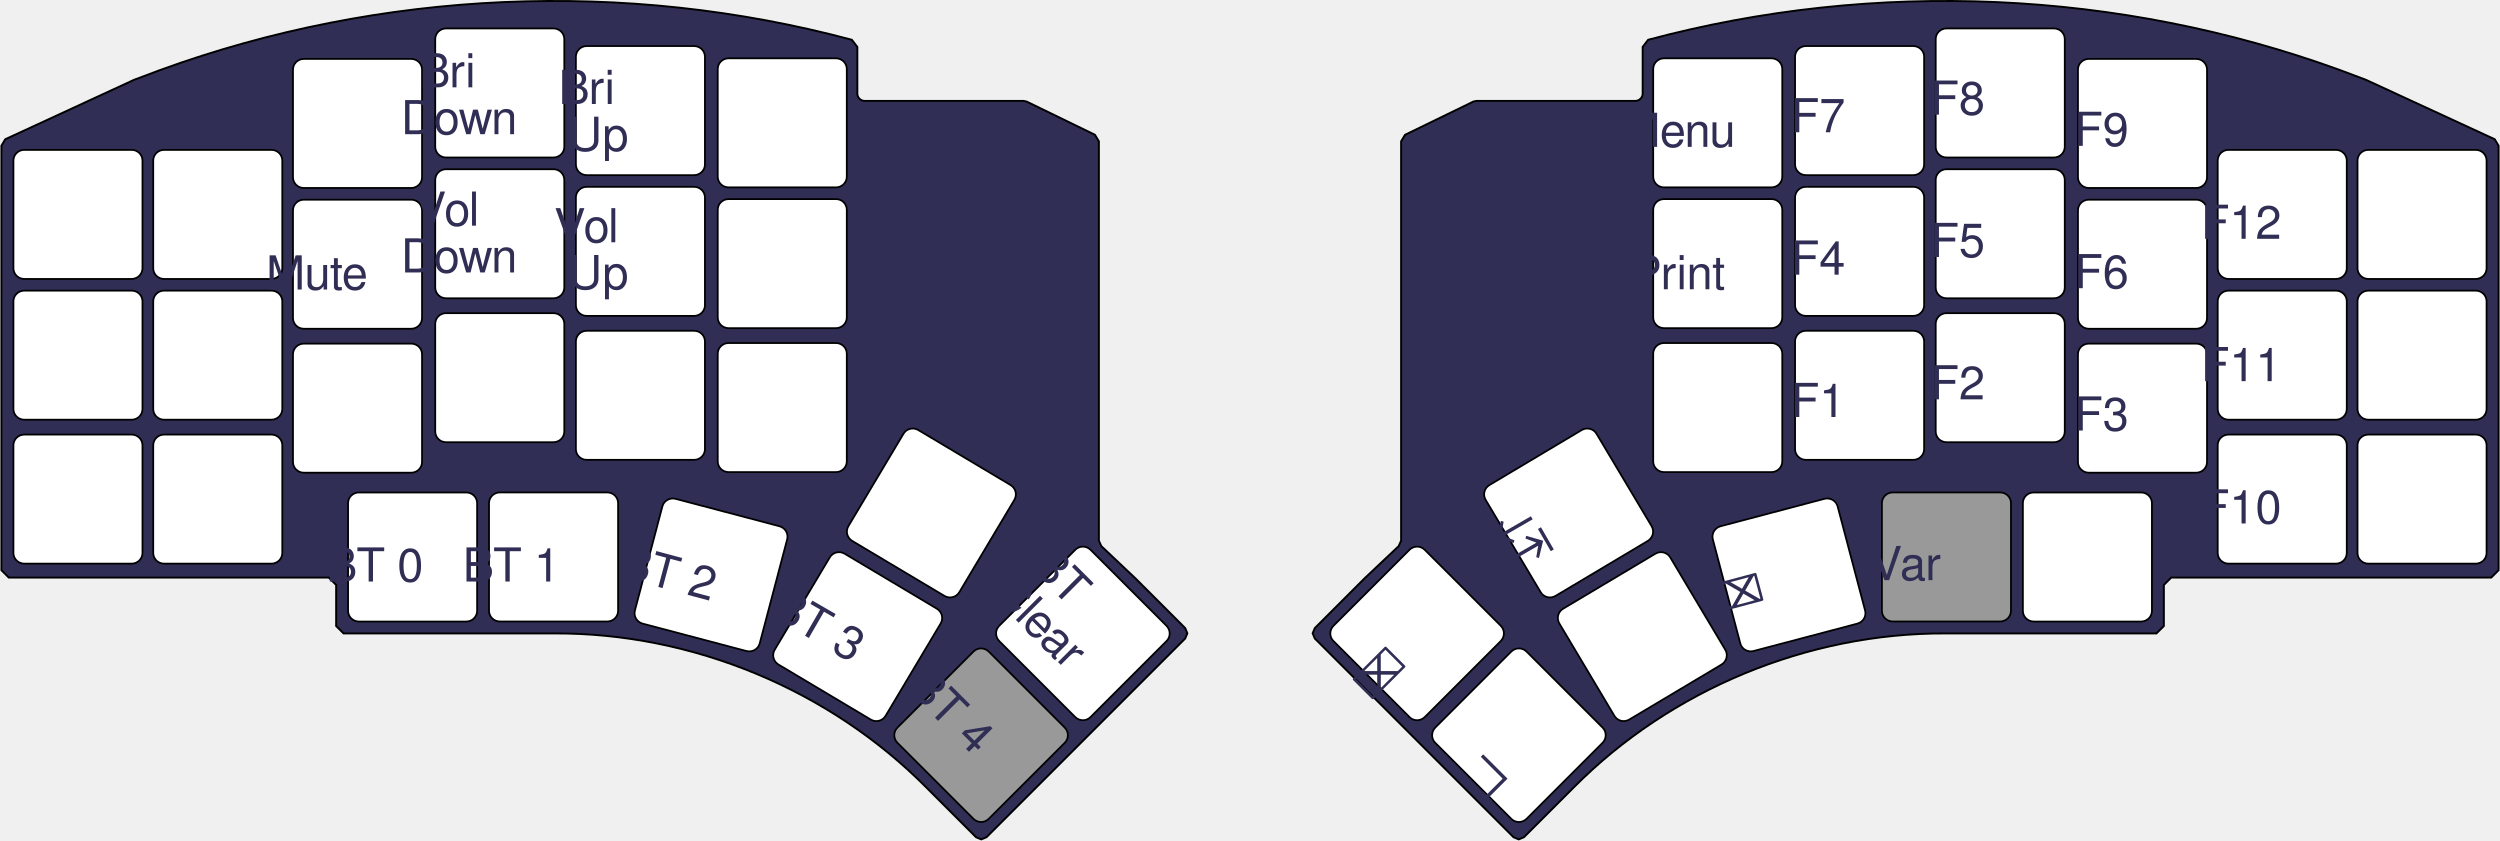
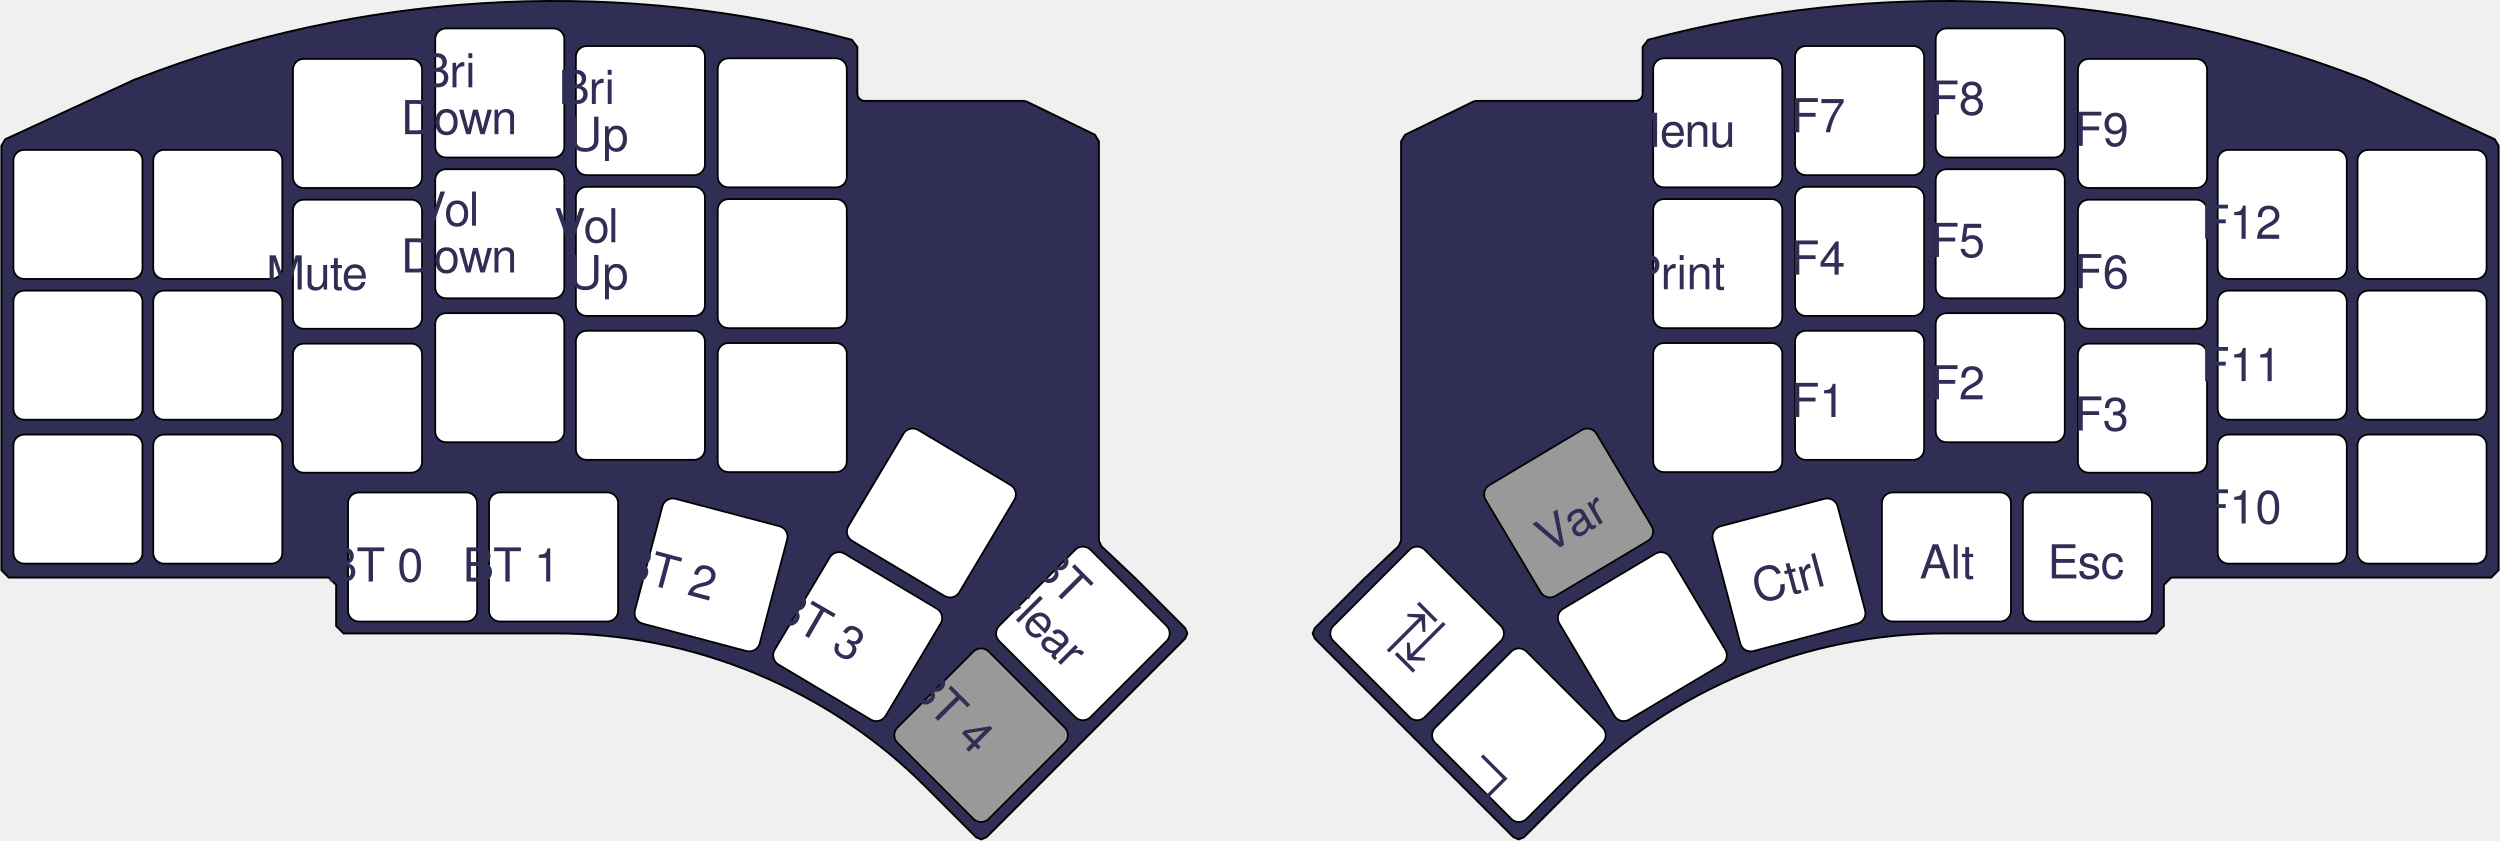
<svg xmlns="http://www.w3.org/2000/svg" viewBox="0 0 1281.106 430.683" width="33.896cm" height="11.395cm" version="1.1" id="svg72">
  <defs id="defs4">
    <marker id="DistanceX" orient="auto" refX="0" refY="0" style="overflow:visible">
      <path d="M 3,-3 -3,3 M 0,-5 V 5" style="stroke:#000000;stroke-width:0.5" id="path1" />
    </marker>
    <pattern id="Hatch" patternUnits="userSpaceOnUse" width="8" height="8" x="0" y="0">
      <path d="M8 4 l-4,4" stroke="#000000" stroke-width="0.25" linecap="square" id="path2" />
      <path d="M6 2 l-4,4" stroke="#000000" stroke-width="0.25" linecap="square" id="path3" />
      <path d="M4 0 l-4,4" stroke="#000000" stroke-width="0.25" linecap="square" id="path4" />
    </pattern>
    <symbol id="*MODEL_SPACE" />
    <symbol id="*PAPER_SPACE" />
  </defs>
  <g id="layer1" transform="translate(955.7768,-894.4584)">
    <path id="path64" style="fill:#302e55;fill-opacity:1;stroke:#000000" d="m 41.297,1219.052 c -70.712,-0.283 -140.885,28.783 -190.684,78.987 -8.485,8.485 -16.971,16.968 -25.456,25.453 l -2.673,1.109 -2.673,-1.109 -101.823,-101.822 -1.107,-2.673 1.107,-2.67 c 8.485,-8.484 16.97,-16.971 25.455,-25.458 l 17.511,-16.538 1.264,-2.821 1.4e-4,-4e-4 V 966.879 l 2.016,-3.343 35.043,-17.041 1.541,-0.328 h 81.401 c 2.024,0.049 3.829,-1.755 3.779,-3.78 V 918.502 l 2.809,-3.653 C 4.918,883.76 130.395,889.252 243.345,930.369 l 13.302,4.995 65.977,30.446 1.989,3.328 v 217.522 l 2.1e-4,2e-4 -3.779,3.78 H 156.856 l -3.78,3.781 v 21.051 l 1e-4,7e-4 -3.779,3.779 z" />
    <g id="layer2">
      <rect style="fill:#ffffff;stroke:#000000;stroke-width:0.92;stroke-opacity:1" id="rect72" width="66.142" height="66.142" x="252.322" y="1117.162" rx="5.563" ry="5.479" />
      <rect style="fill:#ffffff;stroke:#000000;stroke-width:0.92;stroke-opacity:1" id="rect73" width="66.142" height="66.142" x="252.322" y="1043.396" rx="5.563" ry="5.479" />
      <rect style="fill:#ffffff;stroke:#000000;stroke-width:0.92;stroke-opacity:1" id="rect74" width="66.142" height="66.142" x="252.322" y="971.261" rx="5.563" ry="5.479" />
      <rect style="fill:#ffffff;stroke:#000000;stroke-width:0.92;stroke-opacity:1" id="rect75" width="66.142" height="66.142" x="180.677" y="1117.162" rx="5.563" ry="5.479" />
      <rect style="fill:#ffffff;stroke:#000000;stroke-width:0.92;stroke-opacity:1" id="rect76" width="66.142" height="66.142" x="180.677" y="1043.396" rx="5.563" ry="5.479" />
      <rect style="fill:#ffffff;stroke:#000000;stroke-width:0.92;stroke-opacity:1" id="rect77" width="66.142" height="66.142" x="180.677" y="971.261" rx="5.563" ry="5.479" />
      <rect style="fill:#ffffff;stroke:#000000;stroke-width:0.92;stroke-opacity:1" id="rect78" width="66.142" height="66.142" x="109.061" y="1070.549" rx="5.563" ry="5.479" />
      <rect style="fill:#ffffff;stroke:#000000;stroke-width:0.92;stroke-opacity:1" id="rect79" width="66.142" height="66.142" x="109.061" y="996.784" rx="5.563" ry="5.479" />
      <rect style="fill:#ffffff;stroke:#000000;stroke-width:0.92;stroke-opacity:1" id="rect80" width="66.142" height="66.142" x="109.061" y="924.648" rx="5.563" ry="5.479" />
      <rect style="fill:#ffffff;stroke:#000000;stroke-width:0.92;stroke-opacity:1" id="rect81" width="66.142" height="66.142" x="36.163" y="1054.932" rx="5.563" ry="5.479" />
      <rect style="fill:#ffffff;stroke:#000000;stroke-width:0.92;stroke-opacity:1" id="rect82" width="66.142" height="66.142" x="36.163" y="981.166" rx="5.563" ry="5.479" />
      <rect style="fill:#ffffff;stroke:#000000;stroke-width:0.92;stroke-opacity:1" id="rect83" width="66.142" height="66.142" x="36.163" y="909.031" rx="5.563" ry="5.479" />
      <rect style="fill:#ffffff;stroke:#000000;stroke-width:0.92;stroke-opacity:1" id="rect84" width="66.142" height="66.142" x="-35.911" y="1063.967" rx="5.563" ry="5.479" />
      <rect style="fill:#ffffff;stroke:#000000;stroke-width:0.92;stroke-opacity:1" id="rect85" width="66.142" height="66.142" x="-35.911" y="990.202" rx="5.563" ry="5.479" />
      <rect style="fill:#ffffff;stroke:#000000;stroke-width:0.92;stroke-opacity:1" id="rect86" width="66.142" height="66.142" x="-35.911" y="918.066" rx="5.563" ry="5.479" />
      <rect style="fill:#ffffff;stroke:#000000;stroke-width:0.92;stroke-opacity:1" id="rect87" width="66.142" height="66.142" x="-108.604" y="1070.241" rx="5.563" ry="5.479" />
      <rect style="fill:#ffffff;stroke:#000000;stroke-width:0.92;stroke-opacity:1" id="rect88" width="66.142" height="66.142" x="-108.604" y="996.476" rx="5.563" ry="5.479" />
      <rect style="fill:#ffffff;stroke:#000000;stroke-width:0.92;stroke-opacity:1" id="rect89" width="66.142" height="66.142" x="-108.604" y="924.341" rx="5.563" ry="5.479" />
      <rect style="fill:#ffffff;stroke:#000000;stroke-width:0.92;stroke-opacity:1" id="rect90" width="66.142" height="66.142" x="80.835" y="1146.825" rx="5.563" ry="5.479" />
-       <rect style="fill:#999999;stroke:#000000;stroke-width:0.92;stroke-opacity:1" id="rect91" width="66.142" height="66.142" x="8.595" y="1146.804" rx="5.563" ry="5.479" />
+       <rect style="fill:#ffffff;stroke:#000000;stroke-width:0.92;stroke-opacity:1" id="rect91" width="66.142" height="66.142" x="8.595" y="1146.804" rx="5.563" ry="5.479" />
      <rect style="fill:#ffffff;stroke:#000000;stroke-width:0.92;stroke-opacity:1" id="rect97" width="66.142" height="66.142" x="-756.245" y="956.962" rx="5.563" ry="5.479" transform="rotate(-30.80289,-4.54e-5,-1.5015729e-6)" />
-       <rect style="fill:#ffffff;stroke:#000000;stroke-width:0.92;stroke-opacity:1" id="rect98" width="66.142" height="66.142" x="-756.245" y="883.197" rx="5.563" ry="5.479" transform="rotate(-30.80289,-4.54e-5,-1.5015729e-6)" />
+       <rect style="fill:#999999;stroke:#000000;stroke-width:0.92;stroke-opacity:1" id="rect98" width="66.142" height="66.142" x="-756.245" y="883.197" rx="5.563" ry="5.479" transform="rotate(-30.80289,-4.54e-5,-1.5015729e-6)" />
      <rect style="fill:#ffffff;stroke:#000000;stroke-width:0.92;stroke-opacity:1" id="rect100" width="66.142" height="66.142" x="-1057.519" y="740.217" rx="5.563" ry="5.479" transform="rotate(-45.00803,2.7067894e-6,1.0680611e-6)" />
      <rect style="fill:#ffffff;stroke:#000000;stroke-width:0.92;stroke-opacity:1" id="rect101" width="66.142" height="66.142" x="-1057.519" y="666.451" rx="5.563" ry="5.479" transform="rotate(-45.00803,2.7067894e-6,1.0680611e-6)" />
      <rect style="fill:#ffffff;stroke:#000000;stroke-width:0.92;stroke-opacity:1" id="rect102" width="66.142" height="66.142" x="-374.237" y="1106.686" rx="5.563" ry="5.479" transform="rotate(-14.78418,-4.0243595e-5,3.422599e-5)" />
    </g>
    <g id="layer3">
      <text xml:space="preserve" style="font-style:normal;font-variant:normal;font-weight:normal;font-stretch:normal;font-size:24px;line-height:1;font-family:FreeSans;-inkscape-font-specification:FreeSans;text-align:center;text-anchor:middle;fill:#302e55;fill-opacity:1;stroke:#000000;stroke-width:0.996;stroke-opacity:1" x="-74.872" y="969.726" id="text129">
        <tspan id="tspan129" x="-74.872" y="969.726" style="fill-opacity:1;stroke:none;stroke-linejoin:bevel;-inkscape-font-specification:FreeSans;font-family:FreeSans;font-weight:normal;font-style:normal;font-stretch:normal;font-variant:normal;font-size:24px">Menu</tspan>
      </text>
      <text xml:space="preserve" style="font-style:normal;font-variant:normal;font-weight:normal;font-stretch:normal;font-size:24px;line-height:1;font-family:FreeSans;-inkscape-font-specification:FreeSans;text-align:center;text-anchor:middle;fill:#302e55;fill-opacity:1;stroke:#000000;stroke-width:0.996;stroke-opacity:1" x="-74.872" y="1042.675" id="text130">
        <tspan id="tspan130" x="-74.872" y="1042.675" style="fill-opacity:1;stroke:none;stroke-linejoin:bevel;-inkscape-font-specification:FreeSans;font-family:FreeSans;font-weight:normal;font-style:normal;font-stretch:normal;font-variant:normal;font-size:24px">Print</tspan>
      </text>
      <text xml:space="preserve" style="font-style:normal;font-variant:normal;font-weight:normal;font-stretch:normal;font-size:32px;line-height:1;font-family:FreeSerif;-inkscape-font-specification:FreeSerif;text-align:center;text-anchor:middle;fill:#302e55;fill-opacity:1;stroke:#000000;stroke-width:0.996;stroke-opacity:1" x="-74.872" y="1115.623" id="text131">
        <tspan id="tspan131" x="-74.872" y="1115.623" style="font-size:32px;fill-opacity:1;stroke:none;stroke-linejoin:bevel" />
      </text>
      <text xml:space="preserve" style="font-style:normal;font-variant:normal;font-weight:normal;font-stretch:normal;font-size:24px;line-height:1;font-family:FreeSans;-inkscape-font-specification:FreeSans;text-align:center;text-anchor:middle;fill:#302e55;fill-opacity:1;stroke:#000000;stroke-width:0.996;stroke-opacity:1" x="-3.032" y="962.247" id="text132">
        <tspan id="tspan132" x="-3.032" y="962.247" style="fill-opacity:1;stroke:none;stroke-linejoin:bevel;-inkscape-font-specification:FreeSans;font-family:FreeSans;font-weight:normal;font-style:normal;font-stretch:normal;font-variant:normal;font-size:24px">F7</tspan>
      </text>
      <text xml:space="preserve" style="font-style:normal;font-variant:normal;font-weight:normal;font-stretch:normal;font-size:24px;line-height:1;font-family:FreeSans;-inkscape-font-specification:FreeSans;text-align:center;text-anchor:middle;fill:#302e55;fill-opacity:1;stroke:#000000;stroke-width:0.996;stroke-opacity:1" x="-3.032" y="1035.195" id="text133">
        <tspan id="tspan133" x="-3.032" y="1035.195" style="fill-opacity:1;stroke:none;stroke-linejoin:bevel;-inkscape-font-specification:FreeSans;font-family:FreeSans;font-weight:normal;font-style:normal;font-stretch:normal;font-variant:normal;font-size:24px">F4</tspan>
      </text>
      <text xml:space="preserve" style="font-style:normal;font-variant:normal;font-weight:normal;font-stretch:normal;font-size:24px;line-height:1;font-family:FreeSans;-inkscape-font-specification:FreeSans;text-align:center;text-anchor:middle;fill:#302e55;fill-opacity:1;stroke:#000000;stroke-width:0.996;stroke-opacity:1" x="-3.032" y="1108.144" id="text134">
        <tspan id="tspan134" x="-3.032" y="1108.144" style="fill-opacity:1;stroke:none;stroke-linejoin:bevel;-inkscape-font-specification:FreeSans;font-family:FreeSans;font-weight:normal;font-style:normal;font-stretch:normal;font-variant:normal;font-size:24px">F1</tspan>
      </text>
      <text xml:space="preserve" style="font-style:normal;font-variant:normal;font-weight:normal;font-stretch:normal;font-size:24px;line-height:1;font-family:FreeSans;-inkscape-font-specification:FreeSans;text-align:center;text-anchor:middle;fill:#302e55;fill-opacity:1;stroke:#000000;stroke-width:0.996;stroke-opacity:1" x="68.542" y="953.214" id="text135">
        <tspan id="tspan135" x="68.542" y="953.214" style="fill-opacity:1;stroke:none;stroke-linejoin:bevel;-inkscape-font-specification:FreeSans;font-family:FreeSans;font-weight:normal;font-style:normal;font-stretch:normal;font-variant:normal;font-size:24px">F8</tspan>
      </text>
      <text xml:space="preserve" style="font-style:normal;font-variant:normal;font-weight:normal;font-stretch:normal;font-size:24px;line-height:1;font-family:FreeSans;-inkscape-font-specification:FreeSans;text-align:center;text-anchor:middle;fill:#302e55;fill-opacity:1;stroke:#000000;stroke-width:0.996;stroke-opacity:1" x="68.542" y="1026.162" id="text136">
        <tspan id="tspan136" x="68.542" y="1026.162" style="fill-opacity:1;stroke:none;stroke-linejoin:bevel;-inkscape-font-specification:FreeSans;font-family:FreeSans;font-weight:normal;font-style:normal;font-stretch:normal;font-variant:normal;font-size:24px">F5</tspan>
      </text>
      <text xml:space="preserve" style="font-style:normal;font-variant:normal;font-weight:normal;font-stretch:normal;font-size:24px;line-height:1;font-family:FreeSans;-inkscape-font-specification:FreeSans;text-align:center;text-anchor:middle;fill:#302e55;fill-opacity:1;stroke:#000000;stroke-width:0.996;stroke-opacity:1" x="68.542" y="1099.111" id="text137">
        <tspan id="tspan137" x="68.542" y="1099.111" style="fill-opacity:1;stroke:none;stroke-linejoin:bevel;-inkscape-font-specification:FreeSans;font-family:FreeSans;font-weight:normal;font-style:normal;font-stretch:normal;font-variant:normal;font-size:24px">F2</tspan>
      </text>
      <text xml:space="preserve" style="font-style:normal;font-variant:normal;font-weight:normal;font-stretch:normal;font-size:24px;line-height:1;font-family:FreeSans;-inkscape-font-specification:FreeSans;text-align:center;text-anchor:middle;fill:#302e55;fill-opacity:1;stroke:#000000;stroke-width:0.996;stroke-opacity:1" x="142.242" y="969.206" id="text138">
        <tspan id="tspan138" x="142.242" y="969.206" style="fill-opacity:1;stroke:none;stroke-linejoin:bevel;-inkscape-font-specification:FreeSans;font-family:FreeSans;font-weight:normal;font-style:normal;font-stretch:normal;font-variant:normal;font-size:24px">F9</tspan>
      </text>
      <text xml:space="preserve" style="font-style:normal;font-variant:normal;font-weight:normal;font-stretch:normal;font-size:24px;line-height:1;font-family:FreeSans;-inkscape-font-specification:FreeSans;text-align:center;text-anchor:middle;fill:#302e55;fill-opacity:1;stroke:#000000;stroke-width:0.996;stroke-opacity:1" x="142.242" y="1042.155" id="text139">
        <tspan id="tspan139" x="142.242" y="1042.155" style="fill-opacity:1;stroke:none;stroke-linejoin:bevel;-inkscape-font-specification:FreeSans;font-family:FreeSans;font-weight:normal;font-style:normal;font-stretch:normal;font-variant:normal;font-size:24px">F6</tspan>
      </text>
      <text xml:space="preserve" style="font-style:normal;font-variant:normal;font-weight:normal;font-stretch:normal;font-size:24px;line-height:1;font-family:FreeSans;-inkscape-font-specification:FreeSans;text-align:center;text-anchor:middle;fill:#302e55;fill-opacity:1;stroke:#000000;stroke-width:0.996;stroke-opacity:1" x="142.242" y="1115.104" id="text140">
        <tspan id="tspan140" x="142.242" y="1115.104" style="fill-opacity:1;stroke:none;stroke-linejoin:bevel;-inkscape-font-specification:FreeSans;font-family:FreeSans;font-weight:normal;font-style:normal;font-stretch:normal;font-variant:normal;font-size:24px">F3</tspan>
      </text>
      <text xml:space="preserve" style="font-style:normal;font-variant:normal;font-weight:normal;font-stretch:normal;font-size:24px;line-height:1;font-family:FreeSans;-inkscape-font-specification:FreeSans;text-align:center;text-anchor:middle;fill:#302e55;fill-opacity:1;stroke:#000000;stroke-width:0.996;stroke-opacity:1" x="213.831" y="1016.826" id="text141">
        <tspan id="tspan141" x="213.831" y="1016.826" style="fill-opacity:1;stroke:none;stroke-linejoin:bevel;-inkscape-font-specification:FreeSans;font-family:FreeSans;font-weight:normal;font-style:normal;font-stretch:normal;font-variant:normal;font-size:24px">F12</tspan>
      </text>
      <text xml:space="preserve" style="font-style:normal;font-variant:normal;font-weight:normal;font-stretch:normal;font-size:24px;line-height:1;font-family:FreeSans;-inkscape-font-specification:FreeSans;text-align:center;text-anchor:middle;fill:#302e55;fill-opacity:1;stroke:#000000;stroke-width:0.996;stroke-opacity:1" x="213.831" y="1089.775" id="text142">
        <tspan id="tspan142" x="213.831" y="1089.775" style="fill-opacity:1;stroke:none;stroke-linejoin:bevel;-inkscape-font-specification:FreeSans;font-family:FreeSans;font-weight:normal;font-style:normal;font-stretch:normal;font-variant:normal;font-size:24px">F11</tspan>
      </text>
      <text xml:space="preserve" style="font-style:normal;font-variant:normal;font-weight:normal;font-stretch:normal;font-size:24px;line-height:1;font-family:FreeSans;-inkscape-font-specification:FreeSans;text-align:center;text-anchor:middle;fill:#302e55;fill-opacity:1;stroke:#000000;stroke-width:0.996;stroke-opacity:1" x="213.831" y="1162.724" id="text143">
        <tspan id="tspan143" x="213.831" y="1162.724" style="fill-opacity:1;stroke:none;stroke-linejoin:bevel;-inkscape-font-specification:FreeSans;font-family:FreeSans;font-weight:normal;font-style:normal;font-stretch:normal;font-variant:normal;font-size:24px">F10</tspan>
      </text>
      <text xml:space="preserve" style="font-style:normal;font-variant:normal;font-weight:normal;font-stretch:normal;font-size:32px;line-height:1;font-family:FreeSerif;-inkscape-font-specification:FreeSerif;text-align:center;text-anchor:middle;fill:#302e55;fill-opacity:1;stroke:#000000;stroke-width:0.996;stroke-opacity:1" x="285.473" y="1016.826" id="text144">
        <tspan id="tspan144" x="285.473" y="1016.826" style="font-size:32px;fill-opacity:1;stroke:none;stroke-linejoin:bevel" />
      </text>
      <text xml:space="preserve" style="font-style:normal;font-variant:normal;font-weight:normal;font-stretch:normal;font-size:32px;line-height:1;font-family:FreeSerif;-inkscape-font-specification:FreeSerif;text-align:center;text-anchor:middle;fill:#302e55;fill-opacity:1;stroke:#000000;stroke-width:0.996;stroke-opacity:1" x="285.473" y="1089.775" id="text145">
        <tspan id="tspan145" x="285.473" y="1089.775" style="font-size:32px;fill-opacity:1;stroke:none;stroke-linejoin:bevel" />
      </text>
      <text xml:space="preserve" style="font-style:normal;font-variant:normal;font-weight:normal;font-stretch:normal;font-size:32px;line-height:1;font-family:FreeSerif;-inkscape-font-specification:FreeSerif;text-align:center;text-anchor:middle;fill:#302e55;fill-opacity:1;stroke:#000000;stroke-width:0.996;stroke-opacity:1" x="285.473" y="1162.724" id="text146">
        <tspan id="tspan146" x="285.473" y="1162.724" style="font-size:32px;fill-opacity:1;stroke:none;stroke-linejoin:bevel" />
      </text>
      <text xml:space="preserve" style="font-style:normal;font-variant:normal;font-weight:normal;font-stretch:normal;font-size:32px;line-height:1;font-family:FreeSerif;-inkscape-font-specification:FreeSerif;text-align:center;text-anchor:middle;fill:#302e55;fill-opacity:1;stroke:#000000;stroke-width:0.996;stroke-opacity:1" x="113.572" y="1191.866" id="text147">
        <tspan id="tspan147" x="113.572" y="1191.866" style="font-size:32px;fill-opacity:1;stroke:none;stroke-linejoin:bevel" />
      </text>
-       <text xml:space="preserve" style="font-style:normal;font-variant:normal;font-weight:normal;font-stretch:normal;font-size:24px;line-height:1;font-family:FreeSans;-inkscape-font-specification:FreeSans;text-align:center;text-anchor:middle;fill:#302e55;fill-opacity:1;stroke:#000000;stroke-width:0.996;stroke-opacity:1" x="42.128" y="1191.735" id="text148">
-         <tspan id="tspan148" x="42.128" y="1191.735" style="font-style:normal;font-variant:normal;font-weight:normal;font-stretch:normal;font-size:24px;font-family:FreeSans;-inkscape-font-specification:FreeSans;fill-opacity:1;stroke:none;stroke-linejoin:bevel">Var</tspan>
-       </text>
      <text xml:space="preserve" style="font-style:normal;font-variant:normal;font-weight:normal;font-stretch:normal;font-size:32px;line-height:1;font-family:FreeSerif;-inkscape-font-specification:FreeSerif;text-align:center;text-anchor:middle;fill:#302e55;fill-opacity:1;stroke:#000000;stroke-width:0.996;stroke-opacity:1" x="-709.492" y="1013.67" id="text149" transform="rotate(-30,5.6941888e-6,1.0416908e-6)">
        <tspan id="tspan149" x="-709.492" y="1013.67" style="font-size:32px;fill-opacity:1;stroke:none;stroke-linejoin:bevel" />
      </text>
-       <text xml:space="preserve" style="font-style:normal;font-variant:normal;font-weight:normal;font-stretch:normal;font-size:32px;line-height:1;font-family:FreeSerif;-inkscape-font-specification:FreeSerif;text-align:center;text-anchor:middle;fill:#302e55;fill-opacity:1;stroke:#000000;stroke-width:0.996;stroke-opacity:1" x="-710.632" y="938.685" id="text152" transform="rotate(-30,5.6941888e-6,1.0416908e-6)">
-         <tspan id="tspan152" x="-710.632" y="938.685" style="font-size:32px;fill-opacity:1;stroke:none;stroke-linejoin:bevel">↹</tspan>
-       </text>
-       <text xml:space="preserve" style="font-style:normal;font-variant:normal;font-weight:normal;font-stretch:normal;font-size:32px;line-height:1;font-family:FreeSerif;-inkscape-font-specification:FreeSerif;text-align:center;text-anchor:middle;fill:#302e55;fill-opacity:1;stroke:#000000;stroke-width:0.996;stroke-opacity:1" x="-346.006" y="1147.73" id="text160" transform="rotate(-15)">
-         <tspan id="tspan160" x="-346.006" y="1147.73" style="font-size:32px;fill-opacity:1;stroke:none;stroke-linejoin:bevel">⌫</tspan>
-       </text>
      <text xml:space="preserve" style="font-style:normal;font-variant:normal;font-weight:normal;font-stretch:normal;font-size:32px;line-height:1;font-family:FreeSerif;-inkscape-font-specification:FreeSerif;text-align:center;text-anchor:middle;fill:#302e55;fill-opacity:1;stroke:#000000;stroke-width:0.996;stroke-opacity:1" x="-1024.946" y="787.226" id="text161" transform="rotate(-45,9.0165756e-7,4.8071894e-6)">
        <tspan id="tspan161" x="-1024.946" y="787.226" style="font-size:32px;fill-opacity:1;stroke:none;stroke-linejoin:bevel">↵</tspan>
      </text>
-       <text xml:space="preserve" style="font-style:normal;font-variant:normal;font-weight:normal;font-stretch:normal;font-size:32px;line-height:1;font-family:FreeSerif;-inkscape-font-specification:FreeSerif;text-align:center;text-anchor:middle;fill:#302e55;fill-opacity:1;stroke:#000000;stroke-width:0.996;stroke-opacity:1" x="-1024.439" y="707.568" id="text162" transform="rotate(-45)">
-         <tspan id="tspan162" x="-1024.439" y="707.568" style="font-size:32px;fill-opacity:1;stroke:none;stroke-linejoin:bevel">⌧</tspan>
-       </text>
+       <path style="font-size:24px;line-height:1;font-family:FreeSans;-inkscape-font-specification:FreeSans;text-align:center;text-anchor:middle;fill:#302e55;stroke-width:0.996;stroke-linejoin:bevel" d="m 39.331,1185.606 1.8,5.256 h 2.496 l -6.144,-17.496 h -2.88 l -6.24,17.496 h 2.376 l 1.848,-5.256 z m -0.624,-1.872 h -5.568 l 2.88,-7.968 z m 8.736,-10.368 h -2.016 v 17.496 h 2.016 z m 7.92,4.92 h -2.064 v -3.456 h -1.992 v 3.456 h -1.704 v 1.632 h 1.704 v 9.504 c 0,1.272 0.864,1.992 2.424,1.992 0.48,0 0.96,-0.048 1.632,-0.168 v -1.68 c -0.264,0.072 -0.576,0.096 -0.96,0.096 -0.864,0 -1.104,-0.24 -1.104,-1.128 v -8.616 h 2.064 z" id="text148" aria-label="Alt" />
+       <path style="font-size:24px;line-height:1;font-family:FreeSans;-inkscape-font-specification:FreeSans;text-align:center;text-anchor:middle;fill:#302e55;stroke-width:0.996;stroke-linejoin:bevel" d="m -154.248,1173.723 -3.489,-18.188 -2.058,1.188 3.206,15.248 -11.852,-10.256 -2.078,1.2 14.194,12.008 z m 2.244,-11.521 1.746,-1.008 c -0.623,-1.414 -0.181,-2.473 1.441,-3.409 1.559,-0.9 2.768,-0.822 3.368,0.217 l 0.264,0.457 c 0.42,0.727 0.164,1.291 -1.112,2.249 -2.94,2.252 -5.02,3.785 -3.34,6.695 1.14,1.974 3.232,2.43 5.435,1.158 1.372,-0.792 2.197,-1.906 2.776,-3.736 0.761,1.03 1.589,1.216 2.711,0.568 0.353,-0.204 0.6,-0.402 1.077,-0.871 l -0.756,-1.31 c -0.163,0.15 -0.246,0.198 -0.35,0.258 -0.603,0.348 -1.115,0.228 -1.427,-0.312 l -3.696,-6.402 c -1.116,-1.933 -3.129,-2.156 -5.811,-0.608 -1.954,1.128 -3.925,3.042 -2.325,6.053 z m 7.299,4.626 c -1.351,0.78 -2.513,0.592 -3.149,-0.51 -1.38,-2.39 2.605,-3.887 3.904,-5.718 l 1.128,1.954 c 0.6,1.039 0.174,3.086 -1.883,4.274 z m 8.386,-15.955 -1.02,-1.767 c -0.315,0.127 -0.472,0.19 -0.701,0.322 -1.122,0.648 -1.591,1.805 -1.652,4.002 l -1.14,-1.975 -1.6,0.924 6.288,10.891 1.746,-1.008 -3.264,-5.653 c -1.764,-3.055 -0.731,-4.483 1.344,-5.737 z" id="text152" aria-label="Var" />
+       <path style="font-size:24px;line-height:1;font-family:FreeSans;-inkscape-font-specification:FreeSans;text-align:center;text-anchor:middle;fill:#302e55;stroke-width:0.996;stroke-linejoin:bevel" d="m -56.443,1195.326 c 0.926,3.454 3.884,8.376 9.981,6.742 4.126,-1.106 5.848,-3.952 5.159,-8.563 l -2.225,0.596 c 0.347,3.336 -0.592,5.302 -3.42,6.06 -3.361,0.901 -6.215,-1.217 -7.345,-5.436 -1.162,-4.335 0.164,-7.548 3.433,-8.424 2.736,-0.733 4.415,0.159 5.536,2.393 l 2.202,-0.59 c -1.666,-3.529 -4.283,-4.766 -7.993,-3.772 -6.166,1.652 -6.272,7.47 -5.328,10.994 z m 20.493,-9.665 -1.994,0.534 -0.894,-3.338 -1.924,0.516 0.894,3.338 -1.646,0.441 0.422,1.576 1.646,-0.441 2.46,9.18 c 0.329,1.229 1.35,1.7 2.857,1.297 0.464,-0.124 0.915,-0.295 1.533,-0.585 l -0.435,-1.623 c -0.236,0.138 -0.532,0.242 -0.902,0.341 -0.835,0.224 -1.128,0.054 -1.358,-0.804 l -2.23,-8.322 1.994,-0.534 z m 8.15,-0.37 -0.528,-1.97 c -0.337,0.041 -0.505,0.061 -0.76,0.129 -1.252,0.336 -2.004,1.332 -2.632,3.438 l -0.59,-2.202 -1.785,0.478 3.255,12.148 1.947,-0.522 -1.69,-6.306 c -0.913,-3.408 0.454,-4.519 2.783,-5.193 z m 2.075,-7.463 -1.947,0.522 4.528,16.9 1.947,-0.522 z" id="text160" aria-label="Ctrl" />
+       <path style="font-size:32px;line-height:1;font-family:FreeSerif;-inkscape-font-specification:FreeSerif;text-align:center;text-anchor:middle;fill:#302e55;stroke-width:0.996;stroke-linejoin:bevel" d="m -245.177,1227.586 1.267,1.267 16.563,-16.563 0.566,5.951 1.448,0.045 -0.226,-9.096 -9.051,-0.181 0.045,1.448 5.951,0.566 z m 15.5,-23.51 9.277,9.277 1.267,-1.267 -9.277,-9.277 z m 14.685,10.341 -1.267,-1.267 -16.563,16.563 -0.566,-5.951 -1.448,-0.045 0.226,9.096 9.051,0.181 -0.045,-1.448 -5.951,-0.566 z m -15.5,23.51 -9.277,-9.277 -1.267,1.267 9.277,9.277 z" id="text162" aria-label="↹" />
+       <path style="font-size:24px;line-height:1;font-family:FreeSans;-inkscape-font-specification:FreeSans;text-align:center;text-anchor:middle;fill:#302e55;stroke-width:0.996;stroke-linejoin:bevel" d="m 97.886,1182.894 h 9.528 v -1.968 h -9.528 v -5.592 h 9.888 v -1.968 H 95.654 v 17.496 h 12.552 v -1.968 H 97.886 Z m 13.968,4.224 h -2.112 c 0.096,2.904 1.728,4.296 5.016,4.296 3.168,0 5.184,-1.56 5.184,-3.984 0,-1.872 -1.056,-2.904 -3.552,-3.504 l -1.92,-0.456 c -1.632,-0.384 -2.328,-0.912 -2.328,-1.8 0,-1.152 1.032,-1.896 2.664,-1.896 1.608,0 2.472,0.696 2.52,2.016 h 2.112 c -0.024,-2.472 -1.656,-3.864 -4.56,-3.864 -2.928,0 -4.824,1.512 -4.824,3.84 0,1.968 1.008,2.904 3.984,3.624 l 1.872,0.456 c 1.392,0.336 1.944,0.84 1.944,1.752 0,1.176 -1.176,1.968 -2.928,1.968 -2.448,0 -2.904,-1.224 -3.072,-2.448 z m 20.184,-4.608 c -0.24,-3 -2.088,-4.584 -4.968,-4.584 -3.384,0 -5.592,2.688 -5.592,6.864 0,4.056 2.16,6.624 5.568,6.624 3,0 4.896,-1.8 5.136,-4.872 h -2.016 c -0.336,2.016 -1.368,3.024 -3.072,3.024 -2.208,0 -3.528,-1.8 -3.528,-4.776 0,-3.144 1.296,-5.016 3.48,-5.016 1.68,0 2.736,0.984 2.976,2.736 z" id="text4-1" aria-label="Esc" />
    </g>
  </g>
  <g id="g211" transform="matrix(-1,0,0,1,325.3293,-894.4584)">
    <path id="path162" style="fill:#302e55;fill-opacity:1;stroke:#000000" d="m 41.297,1219.052 c -70.712,-0.283 -140.885,28.783 -190.684,78.987 -8.485,8.485 -16.971,16.968 -25.456,25.453 l -2.673,1.109 -2.673,-1.109 -101.823,-101.822 -1.107,-2.673 1.107,-2.67 c 8.485,-8.484 16.97,-16.971 25.455,-25.458 l 17.511,-16.538 1.264,-2.821 1.4e-4,-4e-4 V 966.879 l 2.016,-3.343 35.043,-17.041 1.541,-0.328 h 81.401 c 2.024,0.049 3.829,-1.755 3.779,-3.78 V 918.502 l 2.809,-3.653 C 4.918,883.76 130.395,889.252 243.345,930.369 l 13.302,4.995 65.977,30.446 1.989,3.328 v 217.522 l 2.1e-4,2e-4 -3.779,3.78 H 156.856 l -3.78,3.781 v 21.051 l 1e-4,7e-4 -3.779,3.779 z" />
    <g id="g186">
      <rect style="fill:#ffffff;stroke:#000000;stroke-width:0.92;stroke-opacity:1" id="rect162" width="66.142" height="66.142" x="252.322" y="1117.162" rx="5.563" ry="5.479" />
      <rect style="fill:#ffffff;stroke:#000000;stroke-width:0.92;stroke-opacity:1" id="rect163" width="66.142" height="66.142" x="252.322" y="1043.396" rx="5.563" ry="5.479" />
      <rect style="fill:#ffffff;stroke:#000000;stroke-width:0.92;stroke-opacity:1" id="rect164" width="66.142" height="66.142" x="252.322" y="971.261" rx="5.563" ry="5.479" />
      <rect style="fill:#ffffff;stroke:#000000;stroke-width:0.92;stroke-opacity:1" id="rect165" width="66.142" height="66.142" x="180.677" y="1117.162" rx="5.563" ry="5.479" />
      <rect style="fill:#ffffff;stroke:#000000;stroke-width:0.92;stroke-opacity:1" id="rect166" width="66.142" height="66.142" x="180.677" y="1043.396" rx="5.563" ry="5.479" />
      <rect style="fill:#ffffff;stroke:#000000;stroke-width:0.92;stroke-opacity:1" id="rect167" width="66.142" height="66.142" x="180.677" y="971.261" rx="5.563" ry="5.479" />
      <rect style="fill:#ffffff;stroke:#000000;stroke-width:0.92;stroke-opacity:1" id="rect168" width="66.142" height="66.142" x="109.061" y="1070.549" rx="5.563" ry="5.479" />
      <rect style="fill:#ffffff;stroke:#000000;stroke-width:0.92;stroke-opacity:1" id="rect169" width="66.142" height="66.142" x="109.061" y="996.784" rx="5.563" ry="5.479" />
      <rect style="fill:#ffffff;stroke:#000000;stroke-width:0.92;stroke-opacity:1" id="rect170" width="66.142" height="66.142" x="109.061" y="924.648" rx="5.563" ry="5.479" />
      <rect style="fill:#ffffff;stroke:#000000;stroke-width:0.92;stroke-opacity:1" id="rect171" width="66.142" height="66.142" x="36.163" y="1054.932" rx="5.563" ry="5.479" />
      <rect style="fill:#ffffff;stroke:#000000;stroke-width:0.92;stroke-opacity:1" id="rect172" width="66.142" height="66.142" x="36.163" y="981.166" rx="5.563" ry="5.479" />
      <rect style="fill:#ffffff;stroke:#000000;stroke-width:0.92;stroke-opacity:1" id="rect173" width="66.142" height="66.142" x="36.163" y="909.031" rx="5.563" ry="5.479" />
      <rect style="fill:#ffffff;stroke:#000000;stroke-width:0.92;stroke-opacity:1" id="rect174" width="66.142" height="66.142" x="-35.911" y="1063.967" rx="5.563" ry="5.479" />
      <rect style="fill:#ffffff;stroke:#000000;stroke-width:0.92;stroke-opacity:1" id="rect175" width="66.142" height="66.142" x="-35.911" y="990.202" rx="5.563" ry="5.479" />
      <rect style="fill:#ffffff;stroke:#000000;stroke-width:0.92;stroke-opacity:1" id="rect176" width="66.142" height="66.142" x="-35.911" y="918.066" rx="5.563" ry="5.479" />
      <rect style="fill:#ffffff;stroke:#000000;stroke-width:0.92;stroke-opacity:1" id="rect177" width="66.142" height="66.142" x="-108.604" y="1070.241" rx="5.563" ry="5.479" />
      <rect style="fill:#ffffff;stroke:#000000;stroke-width:0.92;stroke-opacity:1" id="rect178" width="66.142" height="66.142" x="-108.604" y="996.476" rx="5.563" ry="5.479" />
      <rect style="fill:#ffffff;stroke:#000000;stroke-width:0.92;stroke-opacity:1" id="rect179" width="66.142" height="66.142" x="-108.604" y="924.341" rx="5.563" ry="5.479" />
      <rect style="fill:#ffffff;stroke:#000000;stroke-width:0.92;stroke-opacity:1" id="rect180" width="66.142" height="66.142" x="80.835" y="1146.825" rx="5.563" ry="5.479" />
      <rect style="fill:#ffffff;stroke:#000000;stroke-width:0.92;stroke-opacity:1" id="rect181" width="66.142" height="66.142" x="8.595" y="1146.804" rx="5.563" ry="5.479" />
      <rect style="fill:#ffffff;stroke:#000000;stroke-width:0.92;stroke-opacity:1" id="rect182" width="66.142" height="66.142" x="-756.245" y="956.962" rx="5.563" ry="5.479" transform="rotate(-30.80289,-4.54e-5,-1.5015729e-6)" />
      <rect style="fill:#ffffff;stroke:#000000;stroke-width:0.92;stroke-opacity:1" id="rect183" width="66.142" height="66.142" x="-756.245" y="883.197" rx="5.563" ry="5.479" transform="rotate(-30.80289,-4.54e-5,-1.5015729e-6)" />
      <rect style="fill:#999999;stroke:#000000;stroke-width:0.92;stroke-opacity:1" id="rect184" width="66.142" height="66.142" x="-1057.519" y="740.217" rx="5.563" ry="5.479" transform="rotate(-45.00803,2.7067894e-6,1.0680611e-6)" />
      <rect style="fill:#ffffff;stroke:#000000;stroke-width:0.92;stroke-opacity:1" id="rect185" width="66.142" height="66.142" x="-1057.519" y="666.451" rx="5.563" ry="5.479" transform="rotate(-45.00803,2.7067894e-6,1.0680611e-6)" />
      <rect style="fill:#ffffff;stroke:#000000;stroke-width:0.92;stroke-opacity:1" id="rect186" width="66.142" height="66.142" x="-374.237" y="1106.686" rx="5.563" ry="5.479" transform="rotate(-14.78418,-4.0243595e-5,3.422599e-5)" />
    </g>
    <g id="layer4" transform="translate(1.474411)">
      <text xml:space="preserve" style="font-style:normal;font-variant:normal;font-weight:normal;font-stretch:normal;font-size:32px;line-height:1;font-family:FreeSerif;-inkscape-font-specification:FreeSerif;text-align:center;text-anchor:middle;fill:#302e55;fill-opacity:1;stroke:#000000;stroke-width:0.996;stroke-opacity:1" x="-915.123" y="1016.826" id="text211" transform="matrix(-1,0,0,1,-630.4476,0)">
        <tspan id="tspan211" x="-915.123" y="1016.826" style="font-size:32px;fill-opacity:1;stroke:none;stroke-linejoin:bevel" />
      </text>
      <text xml:space="preserve" style="font-style:normal;font-variant:normal;font-weight:normal;font-stretch:normal;font-size:32px;line-height:1;font-family:FreeSerif;-inkscape-font-specification:FreeSerif;text-align:center;text-anchor:middle;fill:#302e55;fill-opacity:1;stroke:#000000;stroke-width:0.996;stroke-opacity:1" x="-915.123" y="1089.775" id="text212" transform="matrix(-1,0,0,1,-630.4476,0)">
        <tspan id="tspan212" x="-915.123" y="1089.775" style="font-size:32px;fill-opacity:1;stroke:none;stroke-linejoin:bevel" />
      </text>
      <text xml:space="preserve" style="font-style:normal;font-variant:normal;font-weight:normal;font-stretch:normal;font-size:32px;line-height:1;font-family:FreeSerif;-inkscape-font-specification:FreeSerif;text-align:center;text-anchor:middle;fill:#302e55;fill-opacity:1;stroke:#000000;stroke-width:0.996;stroke-opacity:1" x="-915.123" y="1162.724" id="text213" transform="matrix(-1,0,0,1,-630.4476,0)">
        <tspan id="tspan213" x="-915.123" y="1162.724" style="font-size:32px;fill-opacity:1;stroke:none;stroke-linejoin:bevel" />
      </text>
      <text xml:space="preserve" style="font-style:normal;font-variant:normal;font-weight:normal;font-stretch:normal;font-size:32px;line-height:1;font-family:FreeSerif;-inkscape-font-specification:FreeSerif;text-align:center;text-anchor:middle;fill:#302e55;fill-opacity:1;stroke:#000000;stroke-width:0.996;stroke-opacity:1" x="-843.481" y="1016.826" id="text214" transform="matrix(-1,0,0,1,-630.4476,0)">
        <tspan id="tspan214" x="-843.481" y="1016.826" style="font-size:32px;fill-opacity:1;stroke:none;stroke-linejoin:bevel" />
      </text>
      <text xml:space="preserve" style="font-style:normal;font-variant:normal;font-weight:normal;font-stretch:normal;font-size:32px;line-height:1;font-family:FreeSerif;-inkscape-font-specification:FreeSerif;text-align:center;text-anchor:middle;fill:#302e55;fill-opacity:1;stroke:#000000;stroke-width:0.996;stroke-opacity:1" x="-843.481" y="1089.775" id="text215" transform="matrix(-1,0,0,1,-630.4476,0)">
        <tspan id="tspan215" x="-843.481" y="1089.775" style="font-size:32px;fill-opacity:1;stroke:none;stroke-linejoin:bevel" />
      </text>
      <text xml:space="preserve" style="font-style:normal;font-variant:normal;font-weight:normal;font-stretch:normal;font-size:32px;line-height:1;font-family:FreeSerif;-inkscape-font-specification:FreeSerif;text-align:center;text-anchor:middle;fill:#302e55;fill-opacity:1;stroke:#000000;stroke-width:0.996;stroke-opacity:1" x="-843.481" y="1162.724" id="text216" transform="matrix(-1,0,0,1,-630.4476,0)">
        <tspan id="tspan216" x="-843.481" y="1162.724" style="font-size:32px;fill-opacity:1;stroke:none;stroke-linejoin:bevel" />
      </text>
      <text xml:space="preserve" style="font-style:normal;font-variant:normal;font-weight:normal;font-stretch:normal;font-size:32px;line-height:1;font-family:FreeSerif;-inkscape-font-specification:FreeSerif;text-align:center;text-anchor:middle;fill:#302e55;fill-opacity:1;stroke:#000000;stroke-width:0.996;stroke-opacity:1" x="-140.642" y="969.873" id="text217" transform="scale(-1,1)">
        <tspan id="tspan217" x="-140.642" y="969.873" style="font-size:32px;fill-opacity:1;stroke:none;stroke-linejoin:bevel" />
      </text>
      <text xml:space="preserve" style="font-style:normal;font-variant:normal;font-weight:normal;font-stretch:normal;font-size:24px;line-height:1;font-family:FreeSans;-inkscape-font-specification:FreeSans;text-align:center;text-anchor:middle;fill:#302e55;fill-opacity:1;stroke:#000000;stroke-width:0.996;stroke-opacity:1" x="-140.642" y="1042.821" id="text218" transform="scale(-1,1)">
        <tspan id="tspan218" x="-140.642" y="1042.821" style="font-style:normal;font-variant:normal;font-weight:normal;font-stretch:normal;font-size:24px;font-family:FreeSans;-inkscape-font-specification:FreeSans;fill-opacity:1;stroke:none;stroke-linejoin:bevel">Mute</tspan>
      </text>
      <text xml:space="preserve" style="font-style:normal;font-variant:normal;font-weight:normal;font-stretch:normal;font-size:32px;line-height:1;font-family:FreeSerif;-inkscape-font-specification:FreeSerif;text-align:center;text-anchor:middle;fill:#302e55;fill-opacity:1;stroke:#000000;stroke-width:0.996;stroke-opacity:1" x="-140.642" y="1115.77" id="text219" transform="scale(-1,1)">
        <tspan id="tspan219" x="-140.642" y="1115.77" style="font-size:32px;fill-opacity:1;stroke:none;stroke-linejoin:bevel" />
      </text>
      <text xml:space="preserve" style="font-style:normal;font-variant:normal;font-weight:normal;font-stretch:normal;font-size:24px;line-height:1;font-family:FreeSans;-inkscape-font-specification:FreeSans;text-align:center;text-anchor:middle;fill:#302e55;fill-opacity:1;stroke:#000000;stroke-width:0.996;stroke-opacity:1" x="-67.597" y="939.223" id="text220" transform="scale(-1,1)">
        <tspan id="tspan220" x="-67.597" y="939.223" style="font-style:normal;font-variant:normal;font-weight:normal;font-stretch:normal;font-size:24px;font-family:FreeSans;-inkscape-font-specification:FreeSans;fill-opacity:1;stroke:none;stroke-linejoin:bevel">Bri</tspan>
        <tspan x="-67.597" y="963.223" style="font-style:normal;font-variant:normal;font-weight:normal;font-stretch:normal;font-size:24px;font-family:FreeSans;-inkscape-font-specification:FreeSans;fill-opacity:1;stroke:none;stroke-linejoin:bevel" id="tspan2">Down</tspan>
      </text>
      <text xml:space="preserve" style="font-style:normal;font-variant:normal;font-weight:normal;font-stretch:normal;font-size:32px;line-height:1;font-family:FreeSerif;-inkscape-font-specification:FreeSerif;text-align:center;text-anchor:middle;fill:#302e55;fill-opacity:1;stroke:#000000;stroke-width:0.996;stroke-opacity:1" x="-67.597" y="1027.378" id="text221" transform="scale(-1,1)">
        <tspan id="tspan221" x="-67.597" y="1027.378" style="font-size:32px;fill-opacity:1;stroke:none;stroke-linejoin:bevel" />
      </text>
      <text xml:space="preserve" style="font-style:normal;font-variant:normal;font-weight:normal;font-stretch:normal;font-size:32px;line-height:1;font-family:FreeSerif;-inkscape-font-specification:FreeSerif;text-align:center;text-anchor:middle;fill:#302e55;fill-opacity:1;stroke:#000000;stroke-width:0.996;stroke-opacity:1" x="-67.597" y="1100.327" id="text222" transform="scale(-1,1)">
        <tspan id="tspan222" x="-67.597" y="1100.327" style="font-size:32px;fill-opacity:1;stroke:none;stroke-linejoin:bevel" />
      </text>
      <text xml:space="preserve" style="font-style:normal;font-variant:normal;font-weight:normal;font-stretch:normal;font-size:32px;line-height:1;font-family:FreeSerif;-inkscape-font-specification:FreeSerif;text-align:center;text-anchor:middle;fill:#302e55;fill-opacity:1;stroke:#000000;stroke-width:0.996;stroke-opacity:1" x="4.926" y="963.47" id="text223" transform="scale(-1,1)">
        <tspan id="tspan223" x="4.926" y="963.47" style="font-size:32px;fill-opacity:1;stroke:none;stroke-linejoin:bevel" />
      </text>
      <text xml:space="preserve" style="font-style:normal;font-variant:normal;font-weight:normal;font-stretch:normal;font-size:32px;line-height:1;font-family:FreeSerif;-inkscape-font-specification:FreeSerif;text-align:center;text-anchor:middle;fill:#302e55;fill-opacity:1;stroke:#000000;stroke-width:0.996;stroke-opacity:1" x="4.926" y="1036.419" id="text224" transform="scale(-1,1)">
        <tspan id="tspan224" x="4.926" y="1036.419" style="font-size:32px;fill-opacity:1;stroke:none;stroke-linejoin:bevel" />
      </text>
      <text xml:space="preserve" style="font-style:normal;font-variant:normal;font-weight:normal;font-stretch:normal;font-size:32px;line-height:1;font-family:FreeSerif;-inkscape-font-specification:FreeSerif;text-align:center;text-anchor:middle;fill:#302e55;fill-opacity:1;stroke:#000000;stroke-width:0.996;stroke-opacity:1" x="4.926" y="1109.368" id="text225" transform="scale(-1,1)">
        <tspan id="tspan225" x="4.926" y="1109.368" style="font-size:32px;fill-opacity:1;stroke:none;stroke-linejoin:bevel" />
      </text>
      <text xml:space="preserve" style="font-style:normal;font-variant:normal;font-weight:normal;font-stretch:normal;font-size:32px;line-height:1;font-family:FreeSerif;-inkscape-font-specification:FreeSerif;text-align:center;text-anchor:middle;fill:#302e55;fill-opacity:1;stroke:#000000;stroke-width:0.996;stroke-opacity:1" x="77.555" y="969.856" id="text226" transform="scale(-1,1)">
        <tspan id="tspan226" x="77.555" y="969.856" style="font-size:32px;fill-opacity:1;stroke:none;stroke-linejoin:bevel" />
      </text>
      <text xml:space="preserve" style="font-style:normal;font-variant:normal;font-weight:normal;font-stretch:normal;font-size:32px;line-height:1;font-family:FreeSerif;-inkscape-font-specification:FreeSerif;text-align:center;text-anchor:middle;fill:#302e55;fill-opacity:1;stroke:#000000;stroke-width:0.996;stroke-opacity:1" x="77.555" y="1042.805" id="text227" transform="scale(-1,1)">
        <tspan id="tspan227" x="77.555" y="1042.805" style="font-size:32px;fill-opacity:1;stroke:none;stroke-linejoin:bevel" />
      </text>
      <text xml:space="preserve" style="font-style:normal;font-variant:normal;font-weight:normal;font-stretch:normal;font-size:32px;line-height:1;font-family:FreeSerif;-inkscape-font-specification:FreeSerif;text-align:center;text-anchor:middle;fill:#302e55;fill-opacity:1;stroke:#000000;stroke-width:0.996;stroke-opacity:1" x="77.555" y="1115.754" id="text228" transform="scale(-1,1)">
        <tspan id="tspan228" x="77.555" y="1115.754" style="font-size:32px;fill-opacity:1;stroke:none;stroke-linejoin:bevel" />
      </text>
      <text xml:space="preserve" style="font-style:normal;font-variant:normal;font-weight:normal;font-stretch:normal;font-size:32px;line-height:1;font-family:FreeSerif;-inkscape-font-specification:FreeSerif;text-align:center;text-anchor:middle;fill:#302e55;fill-opacity:1;stroke:#000000;stroke-width:0.996;stroke-opacity:1" x="-112.437" y="1192.456" id="text229" transform="scale(-1,1)">
        <tspan id="tspan229" x="-112.437" y="1192.456" style="font-size:32px;fill-opacity:1;stroke:none;stroke-linejoin:bevel" />
      </text>
      <text xml:space="preserve" style="font-style:normal;font-variant:normal;font-weight:normal;font-stretch:normal;font-size:24px;line-height:1;font-family:FreeSans;-inkscape-font-specification:FreeSans;text-align:center;text-anchor:middle;fill:#302e55;fill-opacity:1;stroke:#000000;stroke-width:0.996;stroke-opacity:1" x="-40.794" y="1192.456" id="text230" transform="scale(-1,1)">
        <tspan id="tspan230" x="-40.794" y="1192.456" style="font-style:normal;font-variant:normal;font-weight:normal;font-stretch:normal;font-size:24px;font-family:FreeSans;-inkscape-font-specification:FreeSans;fill-opacity:1;stroke:none;stroke-linejoin:bevel">BT 1</tspan>
      </text>
      <text xml:space="preserve" style="font-style:normal;font-variant:normal;font-weight:normal;font-stretch:normal;font-size:24px;line-height:1;font-family:FreeSans;-inkscape-font-specification:FreeSans;text-align:center;text-anchor:middle;fill:#302e55;fill-opacity:1;stroke:#000000;stroke-width:0.996;stroke-opacity:1" x="346.502" y="1151.024" id="text243" transform="matrix(-0.9659258,0.258819,0.258819,0.9659258,0,0)">
        <tspan id="tspan243" x="346.502" y="1151.024" style="font-style:normal;font-variant:normal;font-weight:normal;font-stretch:normal;font-size:24px;font-family:FreeSans;-inkscape-font-specification:FreeSans;fill-opacity:1;stroke:none;stroke-linejoin:bevel">BT 2</tspan>
      </text>
      <text xml:space="preserve" style="font-style:normal;font-variant:normal;font-weight:normal;font-stretch:normal;font-size:24px;line-height:1;font-family:FreeSans;-inkscape-font-specification:FreeSans;text-align:center;text-anchor:middle;fill:#302e55;fill-opacity:1;stroke:#000000;stroke-width:0.996;stroke-opacity:1" x="711.051" y="1012.44" id="text244" transform="matrix(-0.8660254,0.5,0.5,0.8660254,0,0)">
        <tspan id="tspan244" x="711.051" y="1012.44" style="fill-opacity:1;stroke:none;stroke-linejoin:bevel;-inkscape-font-specification:FreeSans;font-family:FreeSans;font-weight:normal;font-style:normal;font-stretch:normal;font-variant:normal;font-size:24px">BT 3</tspan>
      </text>
      <text xml:space="preserve" style="font-style:normal;font-variant:normal;font-weight:normal;font-stretch:normal;font-size:24px;line-height:1;font-family:FreeSans;-inkscape-font-specification:FreeSans;text-align:center;text-anchor:middle;fill:#302e55;fill-opacity:1;stroke:#000000;stroke-width:0.996;stroke-opacity:1" x="1023.529" y="694.013" id="text246" transform="matrix(-0.7071068,0.7071068,0.7071068,0.7071068,0,0)">
        <tspan id="tspan246" x="1023.529" y="694.013" style="font-style:normal;font-variant:normal;font-weight:normal;font-stretch:normal;font-size:24px;font-family:FreeSans;-inkscape-font-specification:FreeSans;fill-opacity:1;stroke:none;stroke-linejoin:bevel">BT</tspan>
        <tspan x="1023.529" y="718.013" style="font-style:normal;font-variant:normal;font-weight:normal;font-stretch:normal;font-size:24px;font-family:FreeSans;-inkscape-font-specification:FreeSans;fill-opacity:1;stroke:none;stroke-linejoin:bevel" id="tspan9"> Clear</tspan>
      </text>
      <text xml:space="preserve" style="font-style:normal;font-variant:normal;font-weight:normal;font-stretch:normal;font-size:24px;line-height:0.9;font-family:FreeSerif;-inkscape-font-specification:FreeSerif;text-align:center;text-anchor:middle;fill:#302e55;fill-opacity:1;stroke:#000000;stroke-width:0.996;stroke-opacity:1" x="1026.475" y="782.782" id="text247" transform="matrix(-0.7071068,0.7071068,0.7071068,0.7071068,0,0)">
        <tspan x="1026.475" y="782.782" style="font-style:normal;font-variant:normal;font-weight:normal;font-stretch:normal;font-size:24px;line-height:0.9;font-family:FreeSans;-inkscape-font-specification:FreeSans;fill-opacity:1;stroke:none;stroke-linejoin:bevel" id="tspan1">BT 4</tspan>
      </text>
      <text xml:space="preserve" style="font-style:normal;font-variant:normal;font-weight:normal;font-stretch:normal;font-size:24px;line-height:1;font-family:FreeSans;-inkscape-font-specification:FreeSans;text-align:center;text-anchor:middle;fill:#302e55;fill-opacity:1;stroke:#000000;stroke-width:0.996;stroke-opacity:1" x="3.798" y="947.743" id="text4" transform="scale(-1,1)">
        <tspan id="tspan3" x="3.798" y="947.743" style="font-style:normal;font-variant:normal;font-weight:normal;font-stretch:normal;font-size:24px;font-family:FreeSans;-inkscape-font-specification:FreeSans;fill-opacity:1;stroke:none;stroke-linejoin:bevel">Bri</tspan>
        <tspan x="3.798" y="971.743" style="font-style:normal;font-variant:normal;font-weight:normal;font-stretch:normal;font-size:24px;font-family:FreeSans;-inkscape-font-specification:FreeSans;fill-opacity:1;stroke:none;stroke-linejoin:bevel" id="tspan4">Up</tspan>
      </text>
      <text xml:space="preserve" style="font-style:normal;font-variant:normal;font-weight:normal;font-stretch:normal;font-size:24px;line-height:1;font-family:FreeSans;-inkscape-font-specification:FreeSans;text-align:center;text-anchor:middle;fill:#302e55;fill-opacity:1;stroke:#000000;stroke-width:0.996;stroke-opacity:1" x="-67.597" y="1010.097" id="text6" transform="scale(-1,1)">
        <tspan id="tspan5" x="-67.597" y="1010.097" style="font-style:normal;font-variant:normal;font-weight:normal;font-stretch:normal;font-size:24px;font-family:FreeSans;-inkscape-font-specification:FreeSans;fill-opacity:1;stroke:none;stroke-linejoin:bevel">Vol</tspan>
        <tspan x="-67.597" y="1034.097" style="font-style:normal;font-variant:normal;font-weight:normal;font-stretch:normal;font-size:24px;font-family:FreeSans;-inkscape-font-specification:FreeSans;fill-opacity:1;stroke:none;stroke-linejoin:bevel" id="tspan6">Down</tspan>
      </text>
      <text xml:space="preserve" style="font-style:normal;font-variant:normal;font-weight:normal;font-stretch:normal;font-size:24px;line-height:1;font-family:FreeSans;-inkscape-font-specification:FreeSans;text-align:center;text-anchor:middle;fill:#302e55;fill-opacity:1;stroke:#000000;stroke-width:0.996;stroke-opacity:1" x="3.798" y="1018.617" id="text8" transform="scale(-1,1)">
        <tspan id="tspan7" x="3.798" y="1018.617" style="font-style:normal;font-variant:normal;font-weight:normal;font-stretch:normal;font-size:24px;font-family:FreeSans;-inkscape-font-specification:FreeSans;fill-opacity:1;stroke:none;stroke-linejoin:bevel">Vol</tspan>
        <tspan x="3.798" y="1042.617" style="font-style:normal;font-variant:normal;font-weight:normal;font-stretch:normal;font-size:24px;font-family:FreeSans;-inkscape-font-specification:FreeSans;fill-opacity:1;stroke:none;stroke-linejoin:bevel" id="tspan8">Up</tspan>
      </text>
      <text xml:space="preserve" style="font-style:normal;font-variant:normal;font-weight:normal;font-stretch:normal;font-size:24px;line-height:1;font-family:FreeSans;-inkscape-font-specification:FreeSans;text-align:center;text-anchor:middle;fill:#302e55;fill-opacity:1;stroke:#000000;stroke-width:0.996;stroke-opacity:1" x="-110.844" y="1192.456" id="text10" transform="scale(-1,1)">
        <tspan id="tspan10" x="-110.844" y="1192.456" style="font-style:normal;font-variant:normal;font-weight:normal;font-stretch:normal;font-size:24px;font-family:FreeSans;-inkscape-font-specification:FreeSans;fill-opacity:1;stroke:none;stroke-linejoin:bevel">BT 0</tspan>
      </text>
    </g>
  </g>
</svg>
